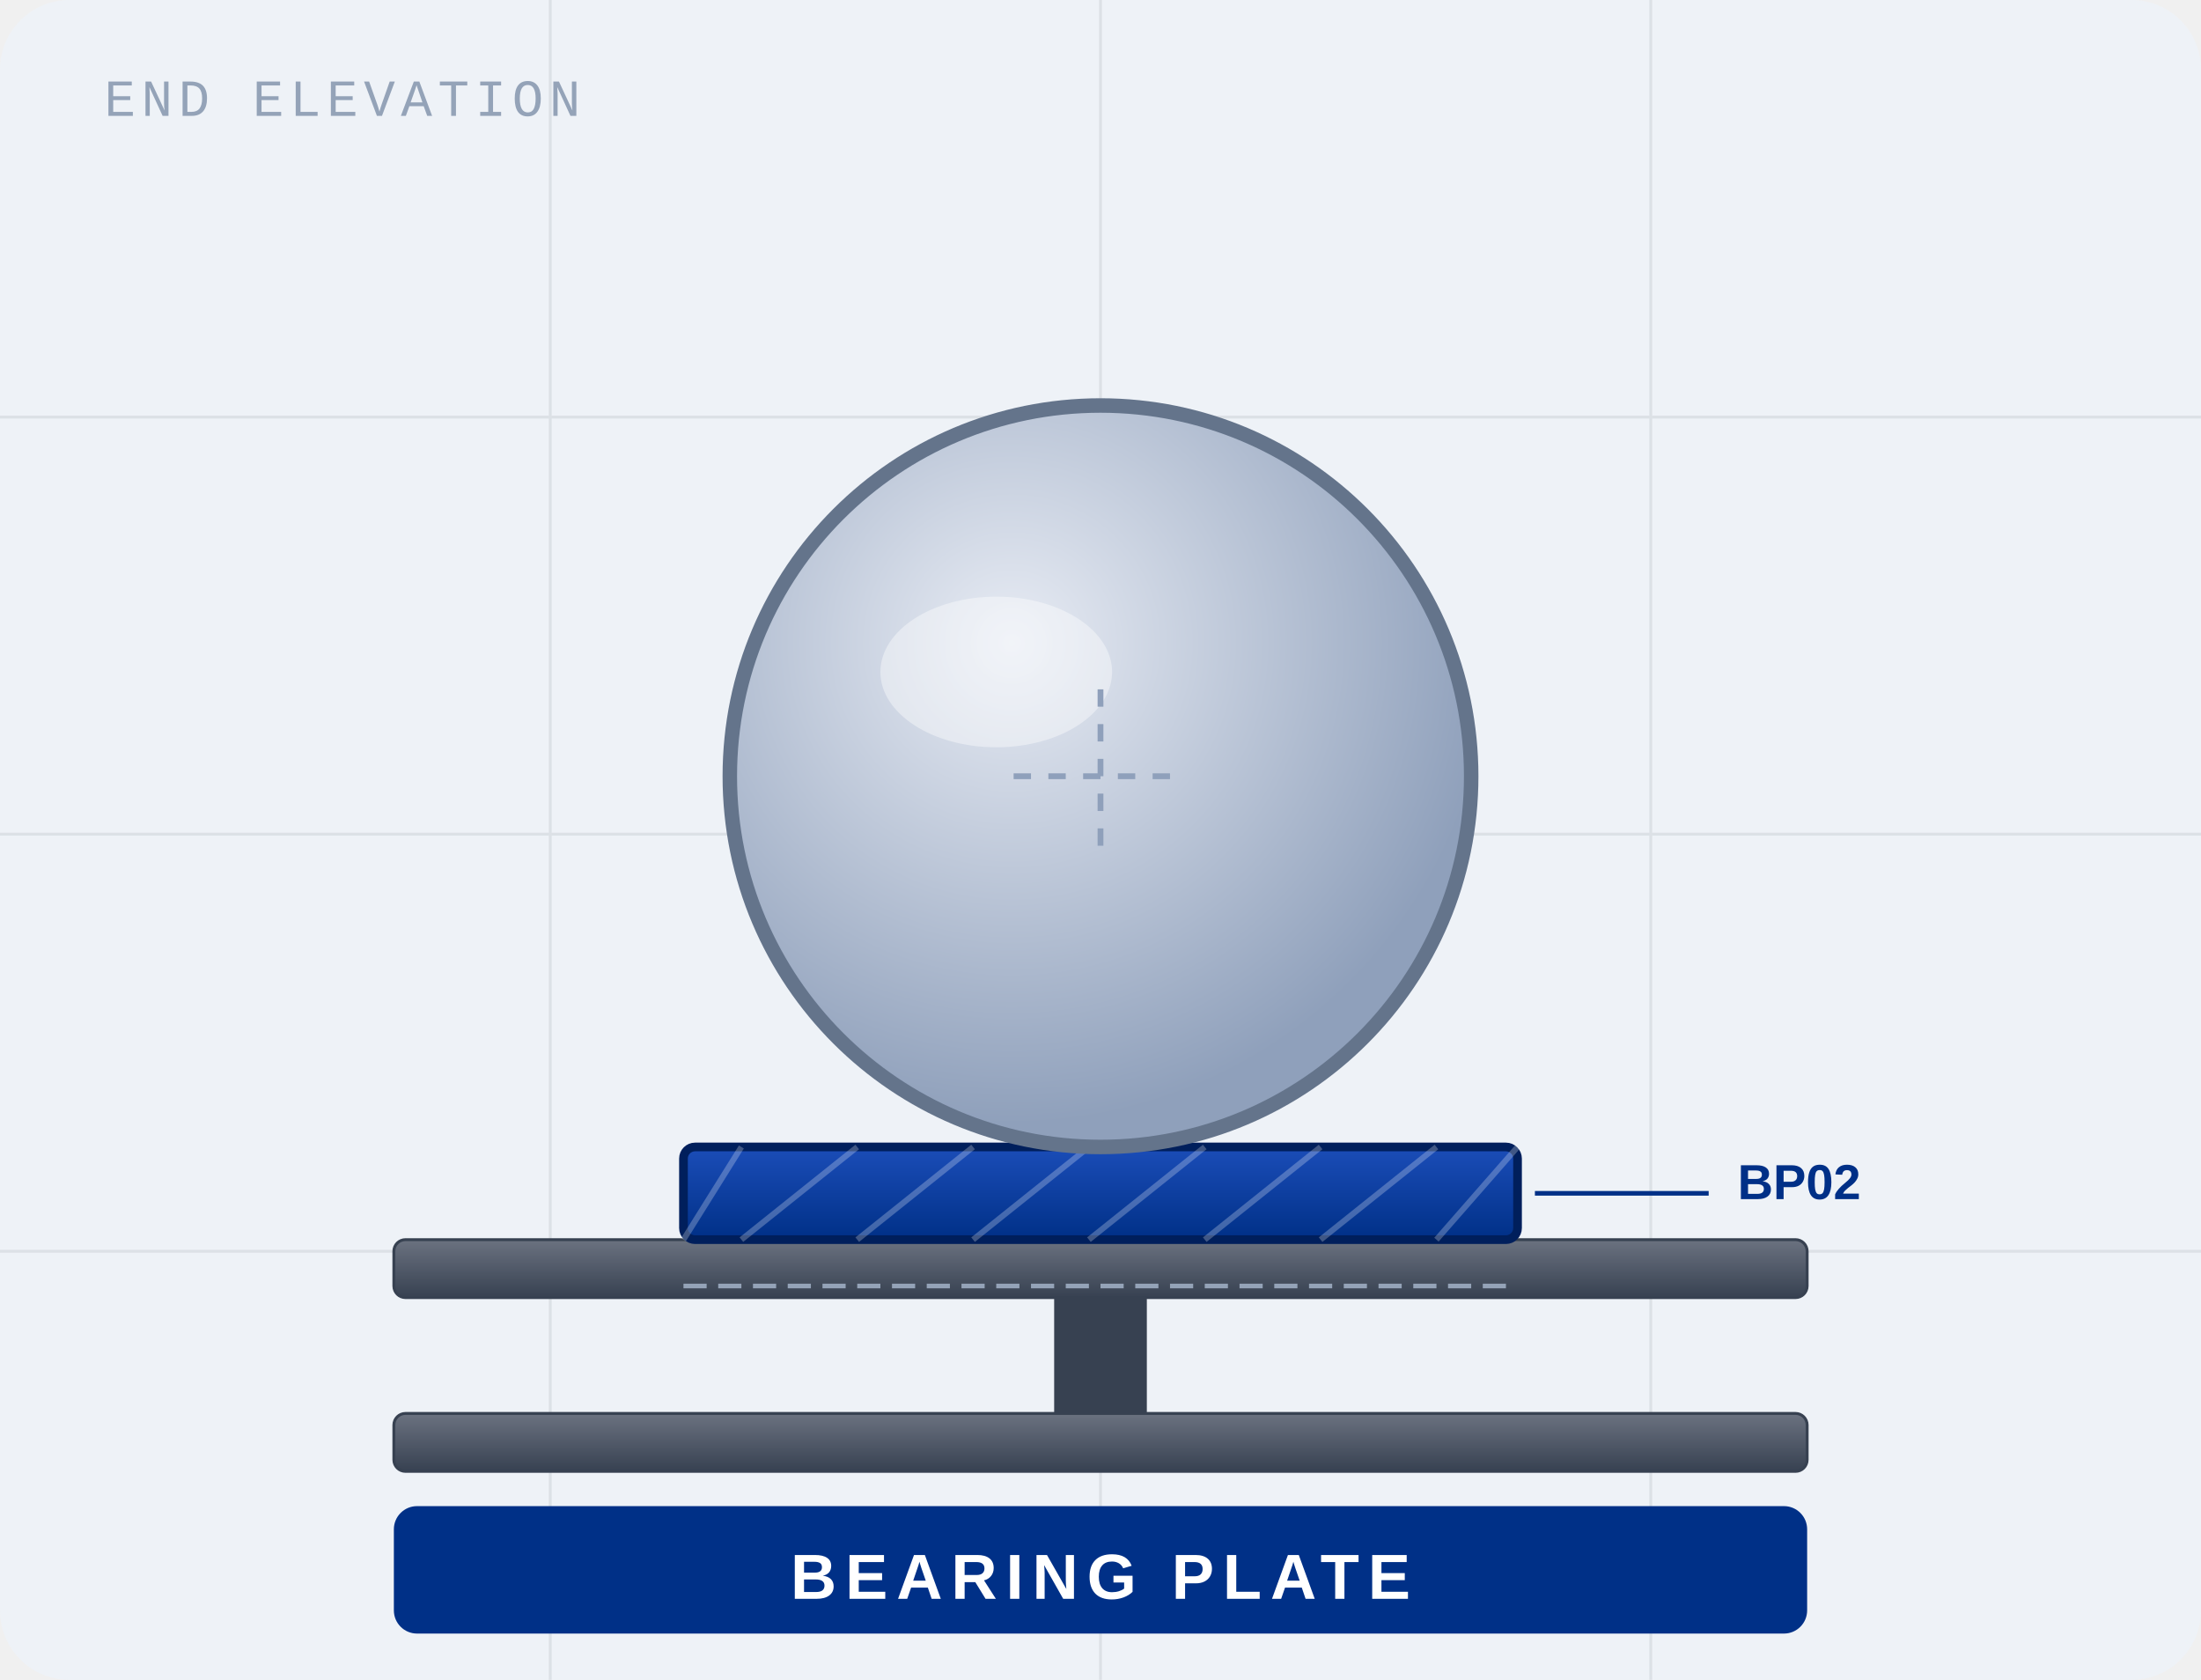
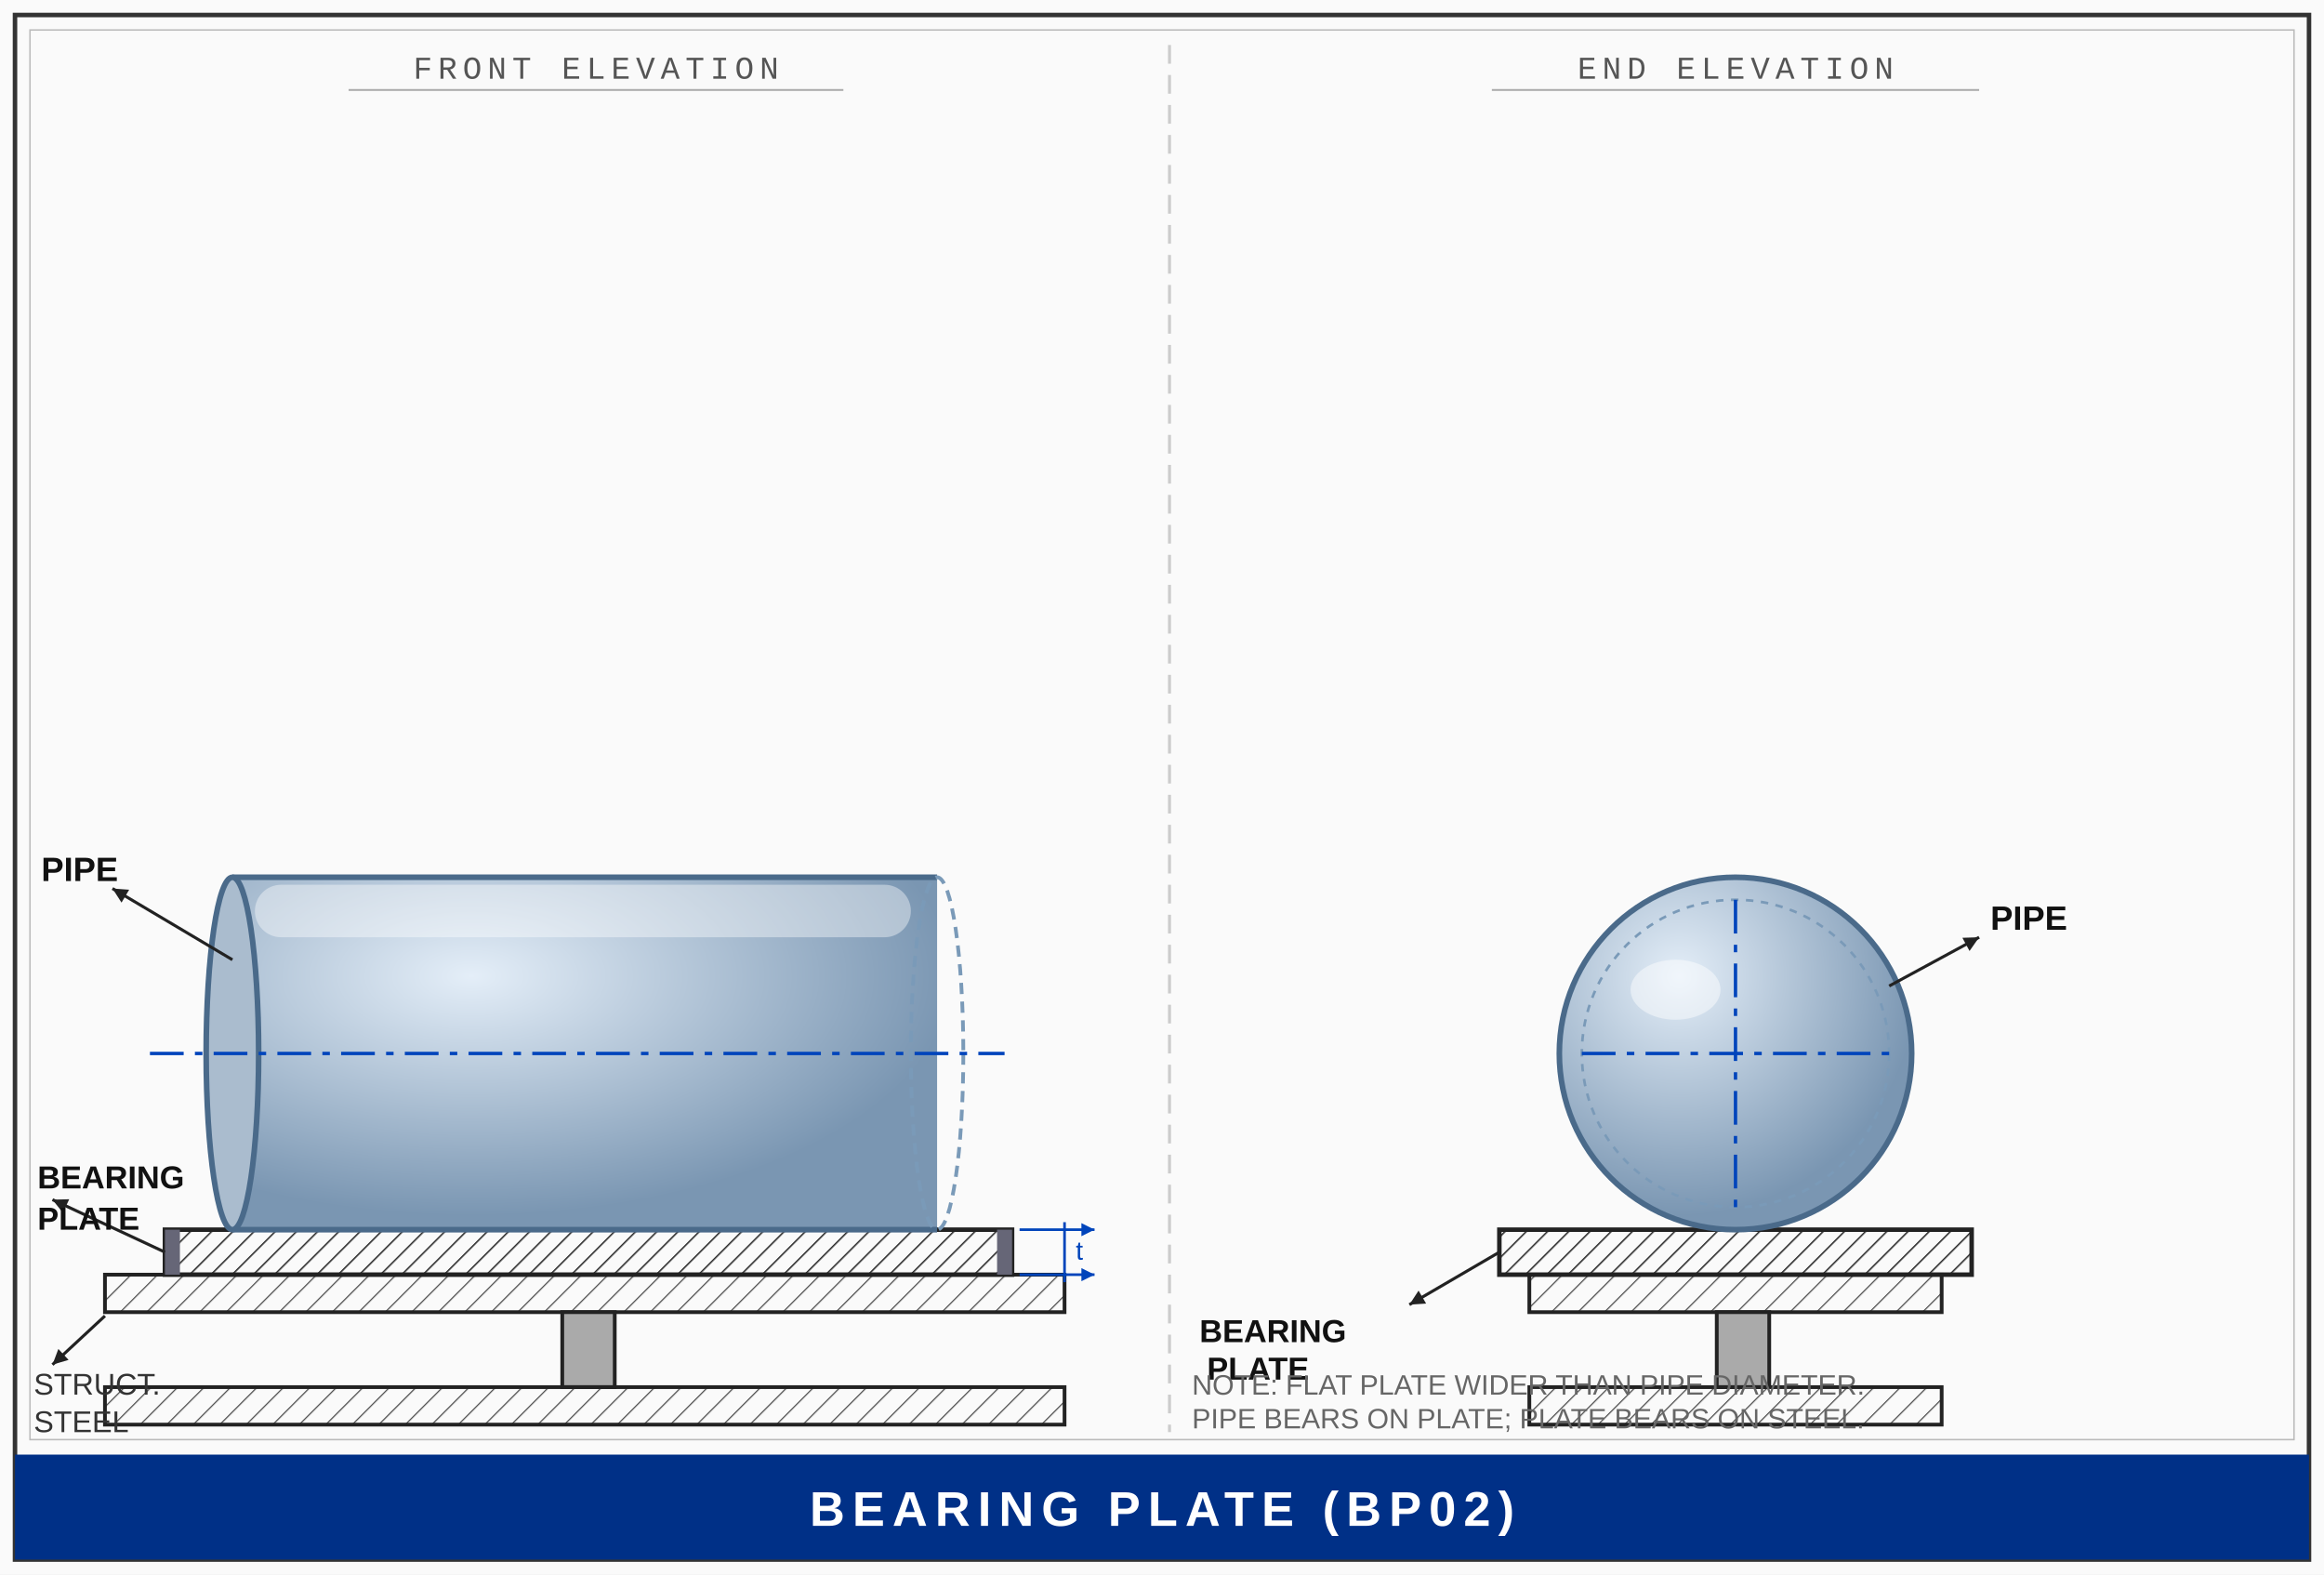
- <svg xmlns="http://www.w3.org/2000/svg" viewBox="0 0 380 290">
+ <svg xmlns="http://www.w3.org/2000/svg" viewBox="0 0 620 420">
  <defs>
-     <radialGradient id="pg" cx="38%" cy="32%" r="65%">
-       <stop offset="0%" stop-color="#E8ECF4" />
-       <stop offset="100%" stop-color="#8FA0BB" />
+     <pattern id="h" patternUnits="userSpaceOnUse" width="5" height="5" patternTransform="rotate(45)">
+       <line x1="0" y1="0" x2="0" y2="5" stroke="#555" stroke-width="0.65" />
+     </pattern>
+     <pattern id="ph" patternUnits="userSpaceOnUse" width="4" height="4" patternTransform="rotate(45)">
+       <line x1="0" y1="0" x2="0" y2="4" stroke="#333" stroke-width="0.8" />
+     </pattern>
+     <radialGradient id="pg" cx="34%" cy="28%" r="68%">
+       <stop offset="0%" stop-color="#E4EEF8" />
+       <stop offset="100%" stop-color="#7A96B2" />
    </radialGradient>
-     <linearGradient id="sg" x1="0" y1="0" x2="0" y2="1">
-       <stop offset="0%" stop-color="#6B7280" />
-       <stop offset="100%" stop-color="#374151" />
+     <linearGradient id="plg" x1="0" y1="0" x2="0" y2="1">
+       <stop offset="0%" stop-color="#9DB4CA" />
+       <stop offset="100%" stop-color="#5A7A96" />
    </linearGradient>
-     <linearGradient id="bg" x1="0" y1="0" x2="0" y2="1">
-       <stop offset="0%" stop-color="#1B4DB8" />
-       <stop offset="100%" stop-color="#003087" />
-     </linearGradient>
+     <marker id="a" markerWidth="5" markerHeight="5" refX="5" refY="2.5" orient="auto">
+       <polygon points="0,0 0,5 5,2.5" fill="#222" />
+     </marker>
+     <marker id="da" markerWidth="5" markerHeight="5" refX="5" refY="2.5" orient="auto">
+       <polygon points="0,0 0,5 5,2.5" fill="#0044BB" />
+     </marker>
+     <marker id="dra" markerWidth="5" markerHeight="5" refX="0" refY="2.5" orient="auto">
+       <polygon points="5,0 5,5 0,2.5" fill="#0044BB" />
+     </marker>
  </defs>
-   <rect width="380" height="290" fill="#EEF2F7" rx="12" />
-   <g stroke="#D1D5DB" stroke-width="0.5" opacity="0.6">
-     <line x1="0" y1="72" x2="380" y2="72" />
-     <line x1="0" y1="144" x2="380" y2="144" />
-     <line x1="0" y1="216" x2="380" y2="216" />
-     <line x1="95" y1="0" x2="95" y2="290" />
-     <line x1="190" y1="0" x2="190" y2="290" />
-     <line x1="285" y1="0" x2="285" y2="290" />
-   </g>
-   <text x="18" y="20" font-family="'Courier New',monospace" font-size="9" fill="#94A3B8" letter-spacing="1">END ELEVATION</text>
-   <rect x="68" y="214" width="244" height="10" rx="2" fill="url(#sg)" stroke="#374151" stroke-width="0.5" />
-   <rect x="182" y="224" width="16" height="20" fill="#374151" />
-   <rect x="68" y="244" width="244" height="10" rx="2" fill="url(#sg)" stroke="#374151" stroke-width="0.5" />
-   <rect x="118" y="198" width="144" height="16" rx="2" fill="url(#bg)" stroke="#001F5C" stroke-width="1.5" />
-   <g stroke="rgba(255,255,255,0.25)" stroke-width="1">
-     <line x1="128" y1="198" x2="118" y2="214" />
-     <line x1="148" y1="198" x2="128" y2="214" />
-     <line x1="168" y1="198" x2="148" y2="214" />
-     <line x1="188" y1="198" x2="168" y2="214" />
-     <line x1="208" y1="198" x2="188" y2="214" />
-     <line x1="228" y1="198" x2="208" y2="214" />
-     <line x1="248" y1="198" x2="228" y2="214" />
-     <line x1="262" y1="198" x2="248" y2="214" />
-   </g>
-   <circle cx="190" cy="134" r="64" fill="url(#pg)" stroke="#64748B" stroke-width="2.5" />
-   <ellipse cx="172" cy="116" rx="20" ry="13" fill="rgba(255,255,255,0.4)" />
-   <line x1="190" y1="119" x2="190" y2="149" stroke="#8FA0BB" stroke-width="1" stroke-dasharray="3,3" />
-   <line x1="175" y1="134" x2="205" y2="134" stroke="#8FA0BB" stroke-width="1" stroke-dasharray="3,3" />
-   <line x1="118" y1="222" x2="262" y2="222" stroke="#94A3B8" stroke-width="0.8" stroke-dasharray="4,2" />
-   <text x="300" y="207" font-family="'Arial',sans-serif" font-size="8.5" fill="#003087" font-weight="600">BP02</text>
-   <line x1="265" y1="206" x2="295" y2="206" stroke="#003087" stroke-width="0.8" />
-   <rect x="68" y="260" width="244" height="22" rx="4" fill="#003087" />
-   <text x="190" y="276" text-anchor="middle" font-family="'Arial',sans-serif" font-size="11" font-weight="700" fill="white" letter-spacing="1.5">BEARING PLATE</text>
+   <rect width="620" height="420" fill="#FAFAFA" />
+   <rect x="4" y="4" width="612" height="412" fill="none" stroke="#333" stroke-width="1.2" />
+   <rect x="8" y="8" width="604" height="376" fill="none" stroke="#BBB" stroke-width="0.4" />
+   <line x1="312" y1="12" x2="312" y2="382" stroke="#CCC" stroke-width="0.8" stroke-dasharray="5,3" />
+   <text x="159" y="21" text-anchor="middle" font-family="Courier New,monospace" font-size="8.5" fill="#555" letter-spacing="1.5">FRONT ELEVATION</text>
+   <text x="463" y="21" text-anchor="middle" font-family="Courier New,monospace" font-size="8.5" fill="#555" letter-spacing="1.5">END ELEVATION</text>
+   <line x1="93" y1="24" x2="225" y2="24" stroke="#AAA" stroke-width="0.5" />
+   <line x1="398" y1="24" x2="528" y2="24" stroke="#AAA" stroke-width="0.5" />
+   <rect x="28" y="340" width="256" height="10" fill="url(#h)" stroke="#222" stroke-width="1" />
+   <rect x="150" y="350" width="14" height="20" fill="#AAAAAA" stroke="#222" stroke-width="1" />
+   <rect x="28" y="370" width="256" height="10" fill="url(#h)" stroke="#222" stroke-width="1" />
+   <rect x="44" y="328" width="226" height="12" fill="url(#ph)" stroke="#222" stroke-width="1.2" />
+   <rect x="44" y="328" width="4" height="12" fill="#667" />
+   <rect x="266" y="328" width="4" height="12" fill="#667" />
+   <rect x="62" y="234" width="188" height="94" fill="url(#pg)" />
+   <line x1="62" y1="234" x2="250" y2="234" stroke="#4A6A8A" stroke-width="1.5" />
+   <line x1="62" y1="328" x2="250" y2="328" stroke="#4A6A8A" stroke-width="1.5" />
+   <ellipse cx="62" cy="281" rx="7" ry="47" fill="#AABCCE" stroke="#4A6A8A" stroke-width="1.5" />
+   <ellipse cx="250" cy="281" rx="7" ry="47" fill="none" stroke="#7A9AB8" stroke-width="1" stroke-dasharray="3,2" />
+   <rect x="68" y="236" width="175" height="14" rx="7" fill="rgba(255,255,255,0.40)" />
+   <line x1="40" y1="281" x2="268" y2="281" stroke="#0044BB" stroke-width="0.9" stroke-dasharray="9,3,2,3" />
+   <line x1="272" y1="328" x2="292" y2="328" stroke="#0044BB" stroke-width="0.7" marker-end="url(#da)" />
+   <line x1="272" y1="340" x2="292" y2="340" stroke="#0044BB" stroke-width="0.7" marker-end="url(#da)" />
+   <line x1="284" y1="326" x2="284" y2="342" stroke="#0044BB" stroke-width="0.7" />
+   <text x="287" y="336" font-family="Arial,sans-serif" font-size="7" fill="#0044BB">t</text>
+   <line x1="62" y1="256" x2="30" y2="237" stroke="#222" stroke-width="0.8" marker-end="url(#a)" />
+   <text x="11" y="235" font-family="Arial,sans-serif" font-size="9" fill="#111" font-weight="700">PIPE</text>
+   <line x1="44" y1="334" x2="14" y2="320" stroke="#222" stroke-width="0.8" marker-end="url(#a)" />
+   <text x="10" y="317" font-family="Arial,sans-serif" font-size="8.5" fill="#111" font-weight="700">BEARING</text>
+   <text x="10" y="328" font-family="Arial,sans-serif" font-size="8.5" fill="#111" font-weight="700">PLATE</text>
+   <line x1="28" y1="351" x2="14" y2="364" stroke="#222" stroke-width="0.8" marker-end="url(#a)" />
+   <text x="9" y="372" font-family="Arial,sans-serif" font-size="8" fill="#333">STRUCT.</text>
+   <text x="9" y="382" font-family="Arial,sans-serif" font-size="8" fill="#333">STEEL</text>
+   <rect x="408" y="340" width="110" height="10" fill="url(#h)" stroke="#222" stroke-width="1" />
+   <rect x="458" y="350" width="14" height="20" fill="#AAAAAA" stroke="#222" stroke-width="1" />
+   <rect x="408" y="370" width="110" height="10" fill="url(#h)" stroke="#222" stroke-width="1" />
+   <rect x="400" y="328" width="126" height="12" fill="url(#ph)" stroke="#222" stroke-width="1.2" />
+   <circle cx="463" cy="281" r="47" fill="url(#pg)" stroke="#4A6A8A" stroke-width="1.5" />
+   <circle cx="463" cy="281" r="41" fill="none" stroke="#7A9AB8" stroke-width="0.7" stroke-dasharray="2,2" />
+   <ellipse cx="447" cy="264" rx="12" ry="8" fill="rgba(255,255,255,0.46)" />
+   <line x1="463" y1="240" x2="463" y2="322" stroke="#0044BB" stroke-width="0.9" stroke-dasharray="9,3,2,3" />
+   <line x1="422" y1="281" x2="504" y2="281" stroke="#0044BB" stroke-width="0.9" stroke-dasharray="9,3,2,3" />
+   <line x1="504" y1="263" x2="528" y2="250" stroke="#222" stroke-width="0.8" marker-end="url(#a)" />
+   <text x="531" y="248" font-family="Arial,sans-serif" font-size="9" fill="#111" font-weight="700">PIPE</text>
+   <line x1="400" y1="334" x2="376" y2="348" stroke="#222" stroke-width="0.8" marker-end="url(#a)" />
+   <text x="320" y="358" font-family="Arial,sans-serif" font-size="8.5" fill="#111" font-weight="700">BEARING</text>
+   <text x="322" y="368" font-family="Arial,sans-serif" font-size="8.5" fill="#111" font-weight="700">PLATE</text>
+   <text x="318" y="372" font-family="Arial,sans-serif" font-size="7.5" fill="#666">NOTE: FLAT PLATE WIDER THAN PIPE DIAMETER.</text>
+   <text x="318" y="381" font-family="Arial,sans-serif" font-size="7.5" fill="#666">PIPE BEARS ON PLATE; PLATE BEARS ON STEEL.</text>
+   <rect x="4" y="388" width="612" height="28" fill="#003087" />
+   <text x="310" y="407" text-anchor="middle" font-family="Arial,sans-serif" font-size="13" font-weight="700" fill="white" letter-spacing="2">BEARING PLATE  (BP02)</text>
</svg>
